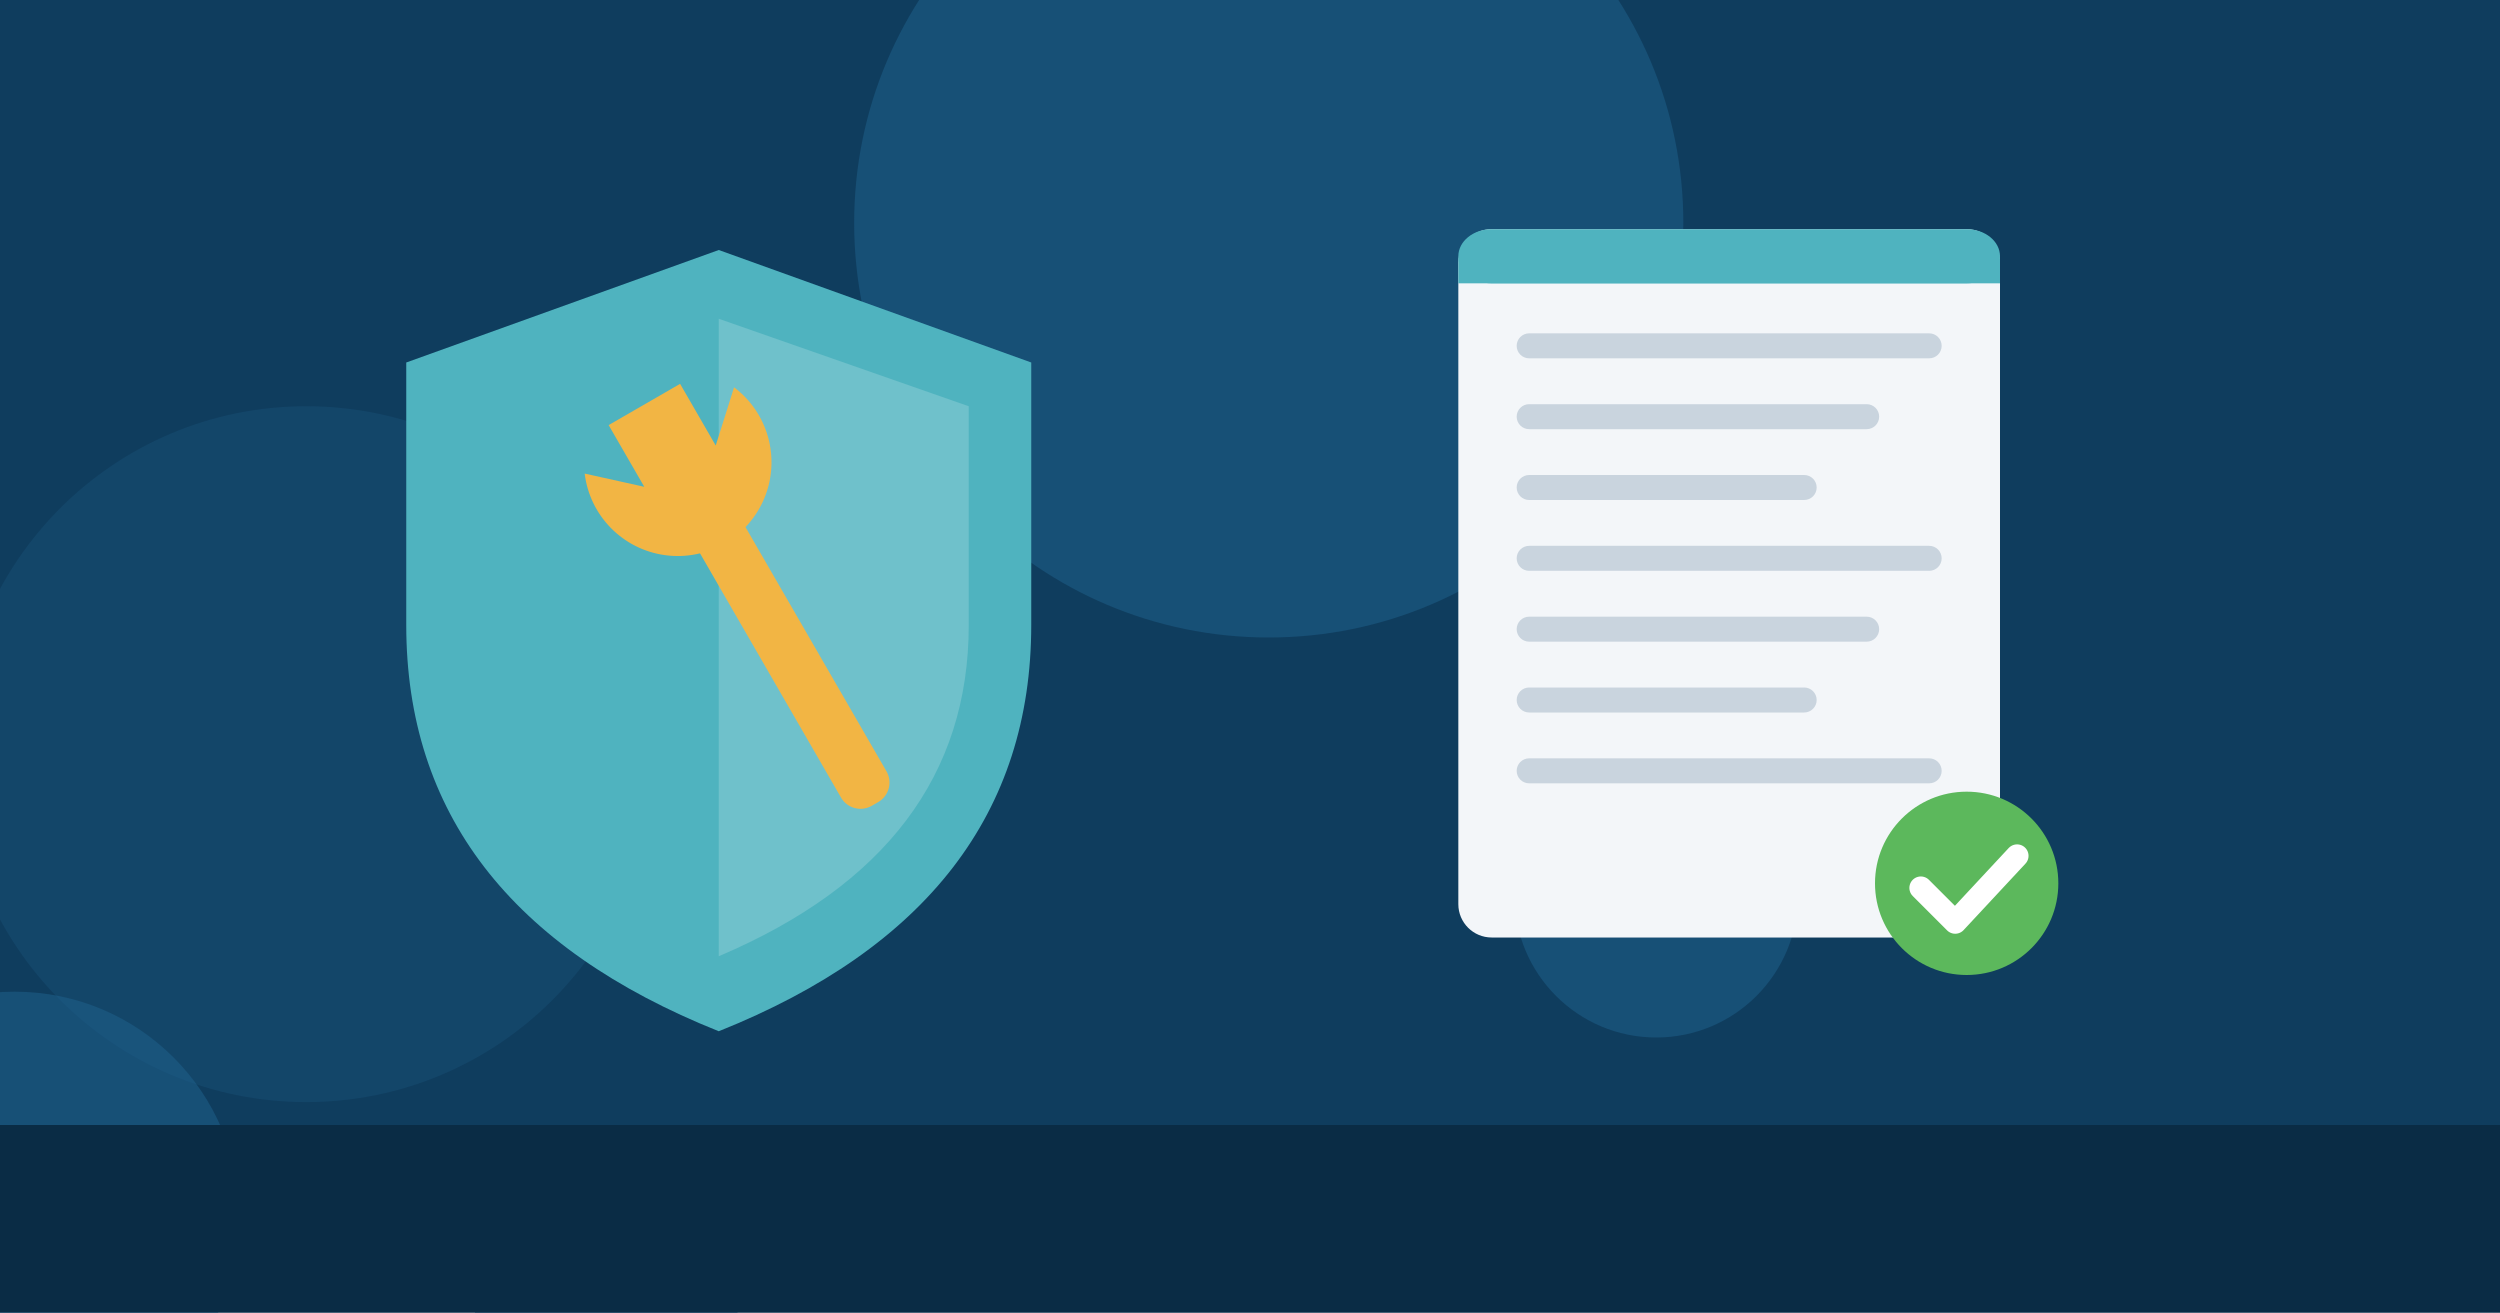
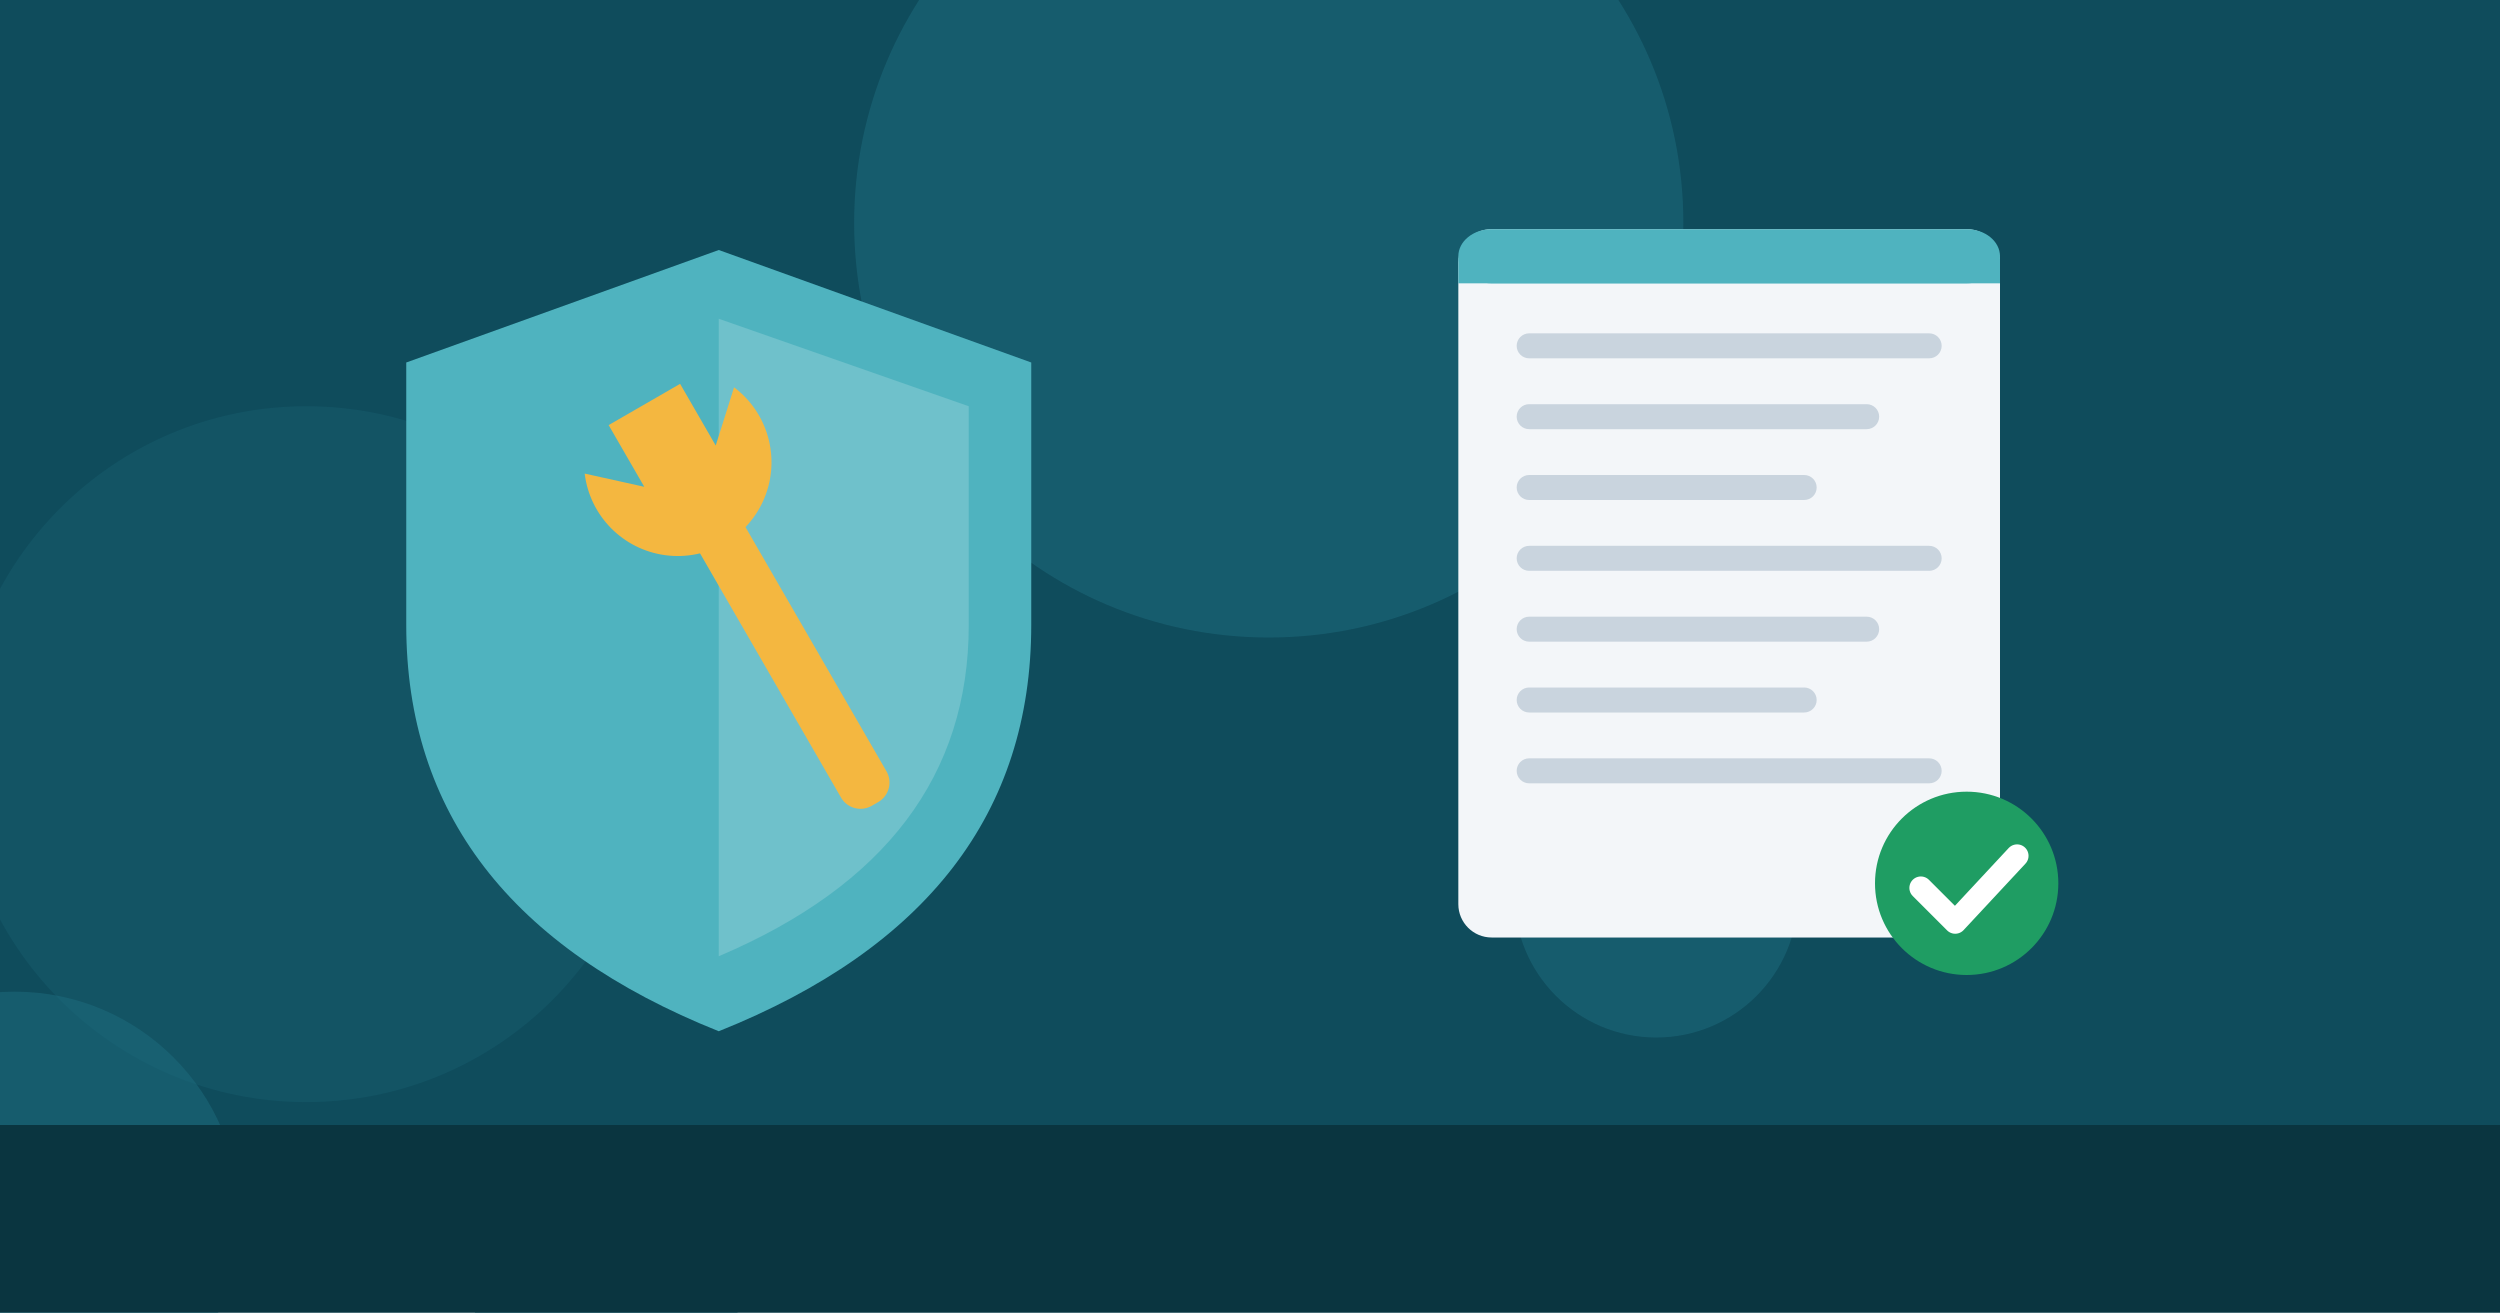
<svg xmlns="http://www.w3.org/2000/svg" width="1200" height="630" viewBox="0 0 1200 630">
-   <rect x="0" y="0" width="1200" height="630" rx="0" fill="#0f3d5e" />
-   <circle cx="609" cy="107" r="199" fill="#1d5f8a" opacity="0.55" />
-   <circle cx="147" cy="362" r="167" fill="#164d73" opacity="0.55" />
-   <circle cx="7" cy="584" r="108" fill="#1d5f8a" opacity="0.55" />
-   <circle cx="291" cy="614" r="65" fill="#164d73" opacity="0.55" />
-   <circle cx="795" cy="430" r="68" fill="#1d5f8a" opacity="0.55" />
-   <rect x="0" y="540" width="1200" height="90" rx="0" fill="#0a2c45" />
+   <rect x="0" y="0" width="1200" height="630" rx="0" fill="#0f4c5c" />
+   <circle cx="609" cy="107" r="199" fill="#1c6a7c" opacity="0.55" />
+   <circle cx="147" cy="362" r="167" fill="#155b6c" opacity="0.55" />
+   <circle cx="7" cy="584" r="108" fill="#1c6a7c" opacity="0.55" />
+   <circle cx="291" cy="614" r="65" fill="#155b6c" opacity="0.55" />
+   <circle cx="795" cy="430" r="68" fill="#1c6a7c" opacity="0.55" />
+   <rect x="0" y="540" width="1200" height="90" rx="0" fill="#0a3540" />
  <g transform="translate(180 120) scale(1.5)">
    <path d="M110 0 L210 36 L210 120 Q210 210 110 250 Q10 210 10 120 L10 36 Z" fill="#4fb3bf" stroke="none" stroke-width="0" stroke-linecap="round" stroke-linejoin="round" />
    <path d="M110 22 L190 50 L190 120 Q190 192 110 226 Z" fill="#ffffff" stroke="none" stroke-width="0" stroke-linecap="round" stroke-linejoin="round" opacity="0.18" />
  </g>
  <g transform="translate(330 230) rotate(-30) scale(0.9)">
-     <rect x="-14" y="0" width="28" height="200" rx="12" fill="#f2b544" />
-     <path d="M-46 -30 A50 50 0 1 0 46 -30 L22 -8 L22 -46 L-22 -46 L-22 -8 Z" fill="#f2b544" stroke="none" stroke-width="0" stroke-linecap="round" stroke-linejoin="round" />
+     <rect x="-14" y="0" width="28" height="200" rx="12" fill="#f4b740" />
+     <path d="M-46 -30 A50 50 0 1 0 46 -30 L22 -8 L22 -46 L-22 -46 L-22 -8 Z" fill="#f4b740" stroke="none" stroke-width="0" stroke-linecap="round" stroke-linejoin="round" />
  </g>
  <rect x="700" y="110" width="260" height="340" rx="16" fill="#f3f6f9" />
  <rect x="700" y="110" width="260" height="26" rx="16" fill="#4fb3bf" />
  <rect x="700" y="124" width="260" height="12" rx="0" fill="#4fb3bf" />
  <rect x="728" y="160" width="204" height="12" rx="6" fill="#c9d4de" />
  <rect x="728" y="194" width="174" height="12" rx="6" fill="#c9d4de" />
  <rect x="728" y="228" width="144" height="12" rx="6" fill="#c9d4de" />
  <rect x="728" y="262" width="204" height="12" rx="6" fill="#c9d4de" />
  <rect x="728" y="296" width="174" height="12" rx="6" fill="#c9d4de" />
  <rect x="728" y="330" width="144" height="12" rx="6" fill="#c9d4de" />
  <rect x="728" y="364" width="204" height="12" rx="6" fill="#c9d4de" />
  <g transform="translate(900 380) scale(1.1)">
-     <circle cx="40" cy="40" r="40" fill="#5cb85c" />
+     <circle cx="40" cy="40" r="40" fill="#1f9d63" />
    <path d="M20 42 L35 57 L62 28" fill="none" stroke="#ffffff" stroke-width="10" stroke-linecap="round" stroke-linejoin="round" />
  </g>
</svg>
